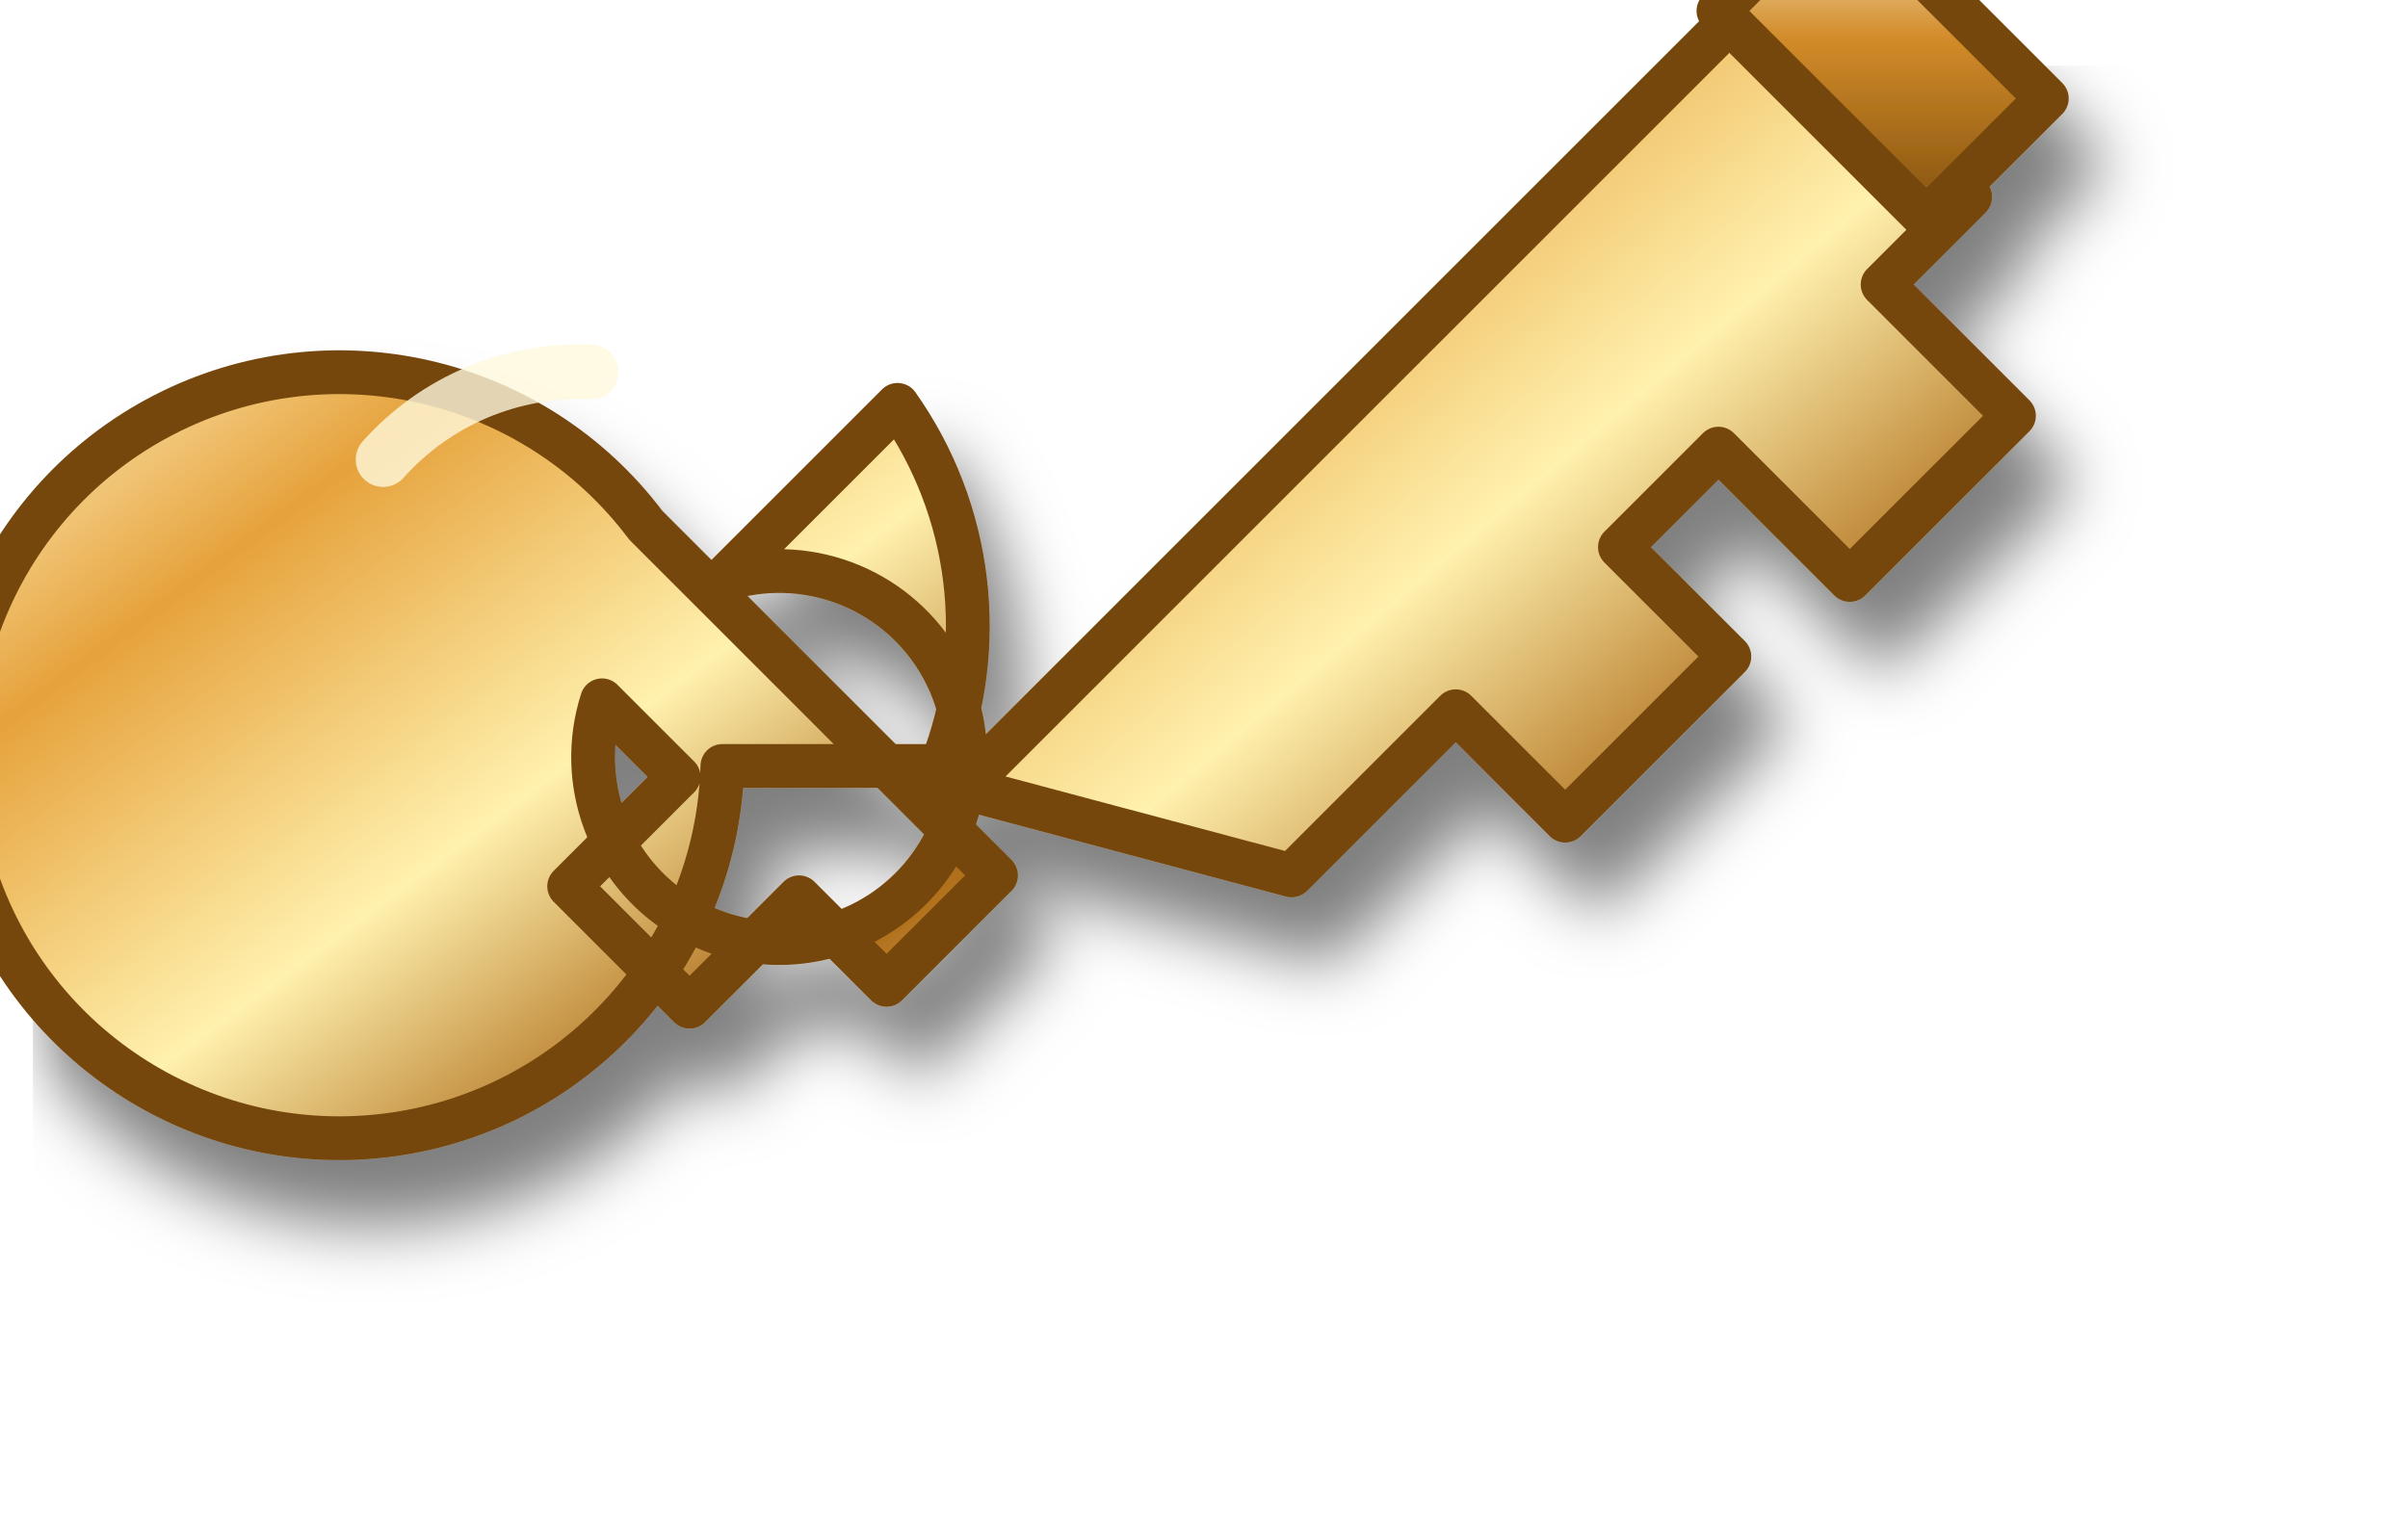
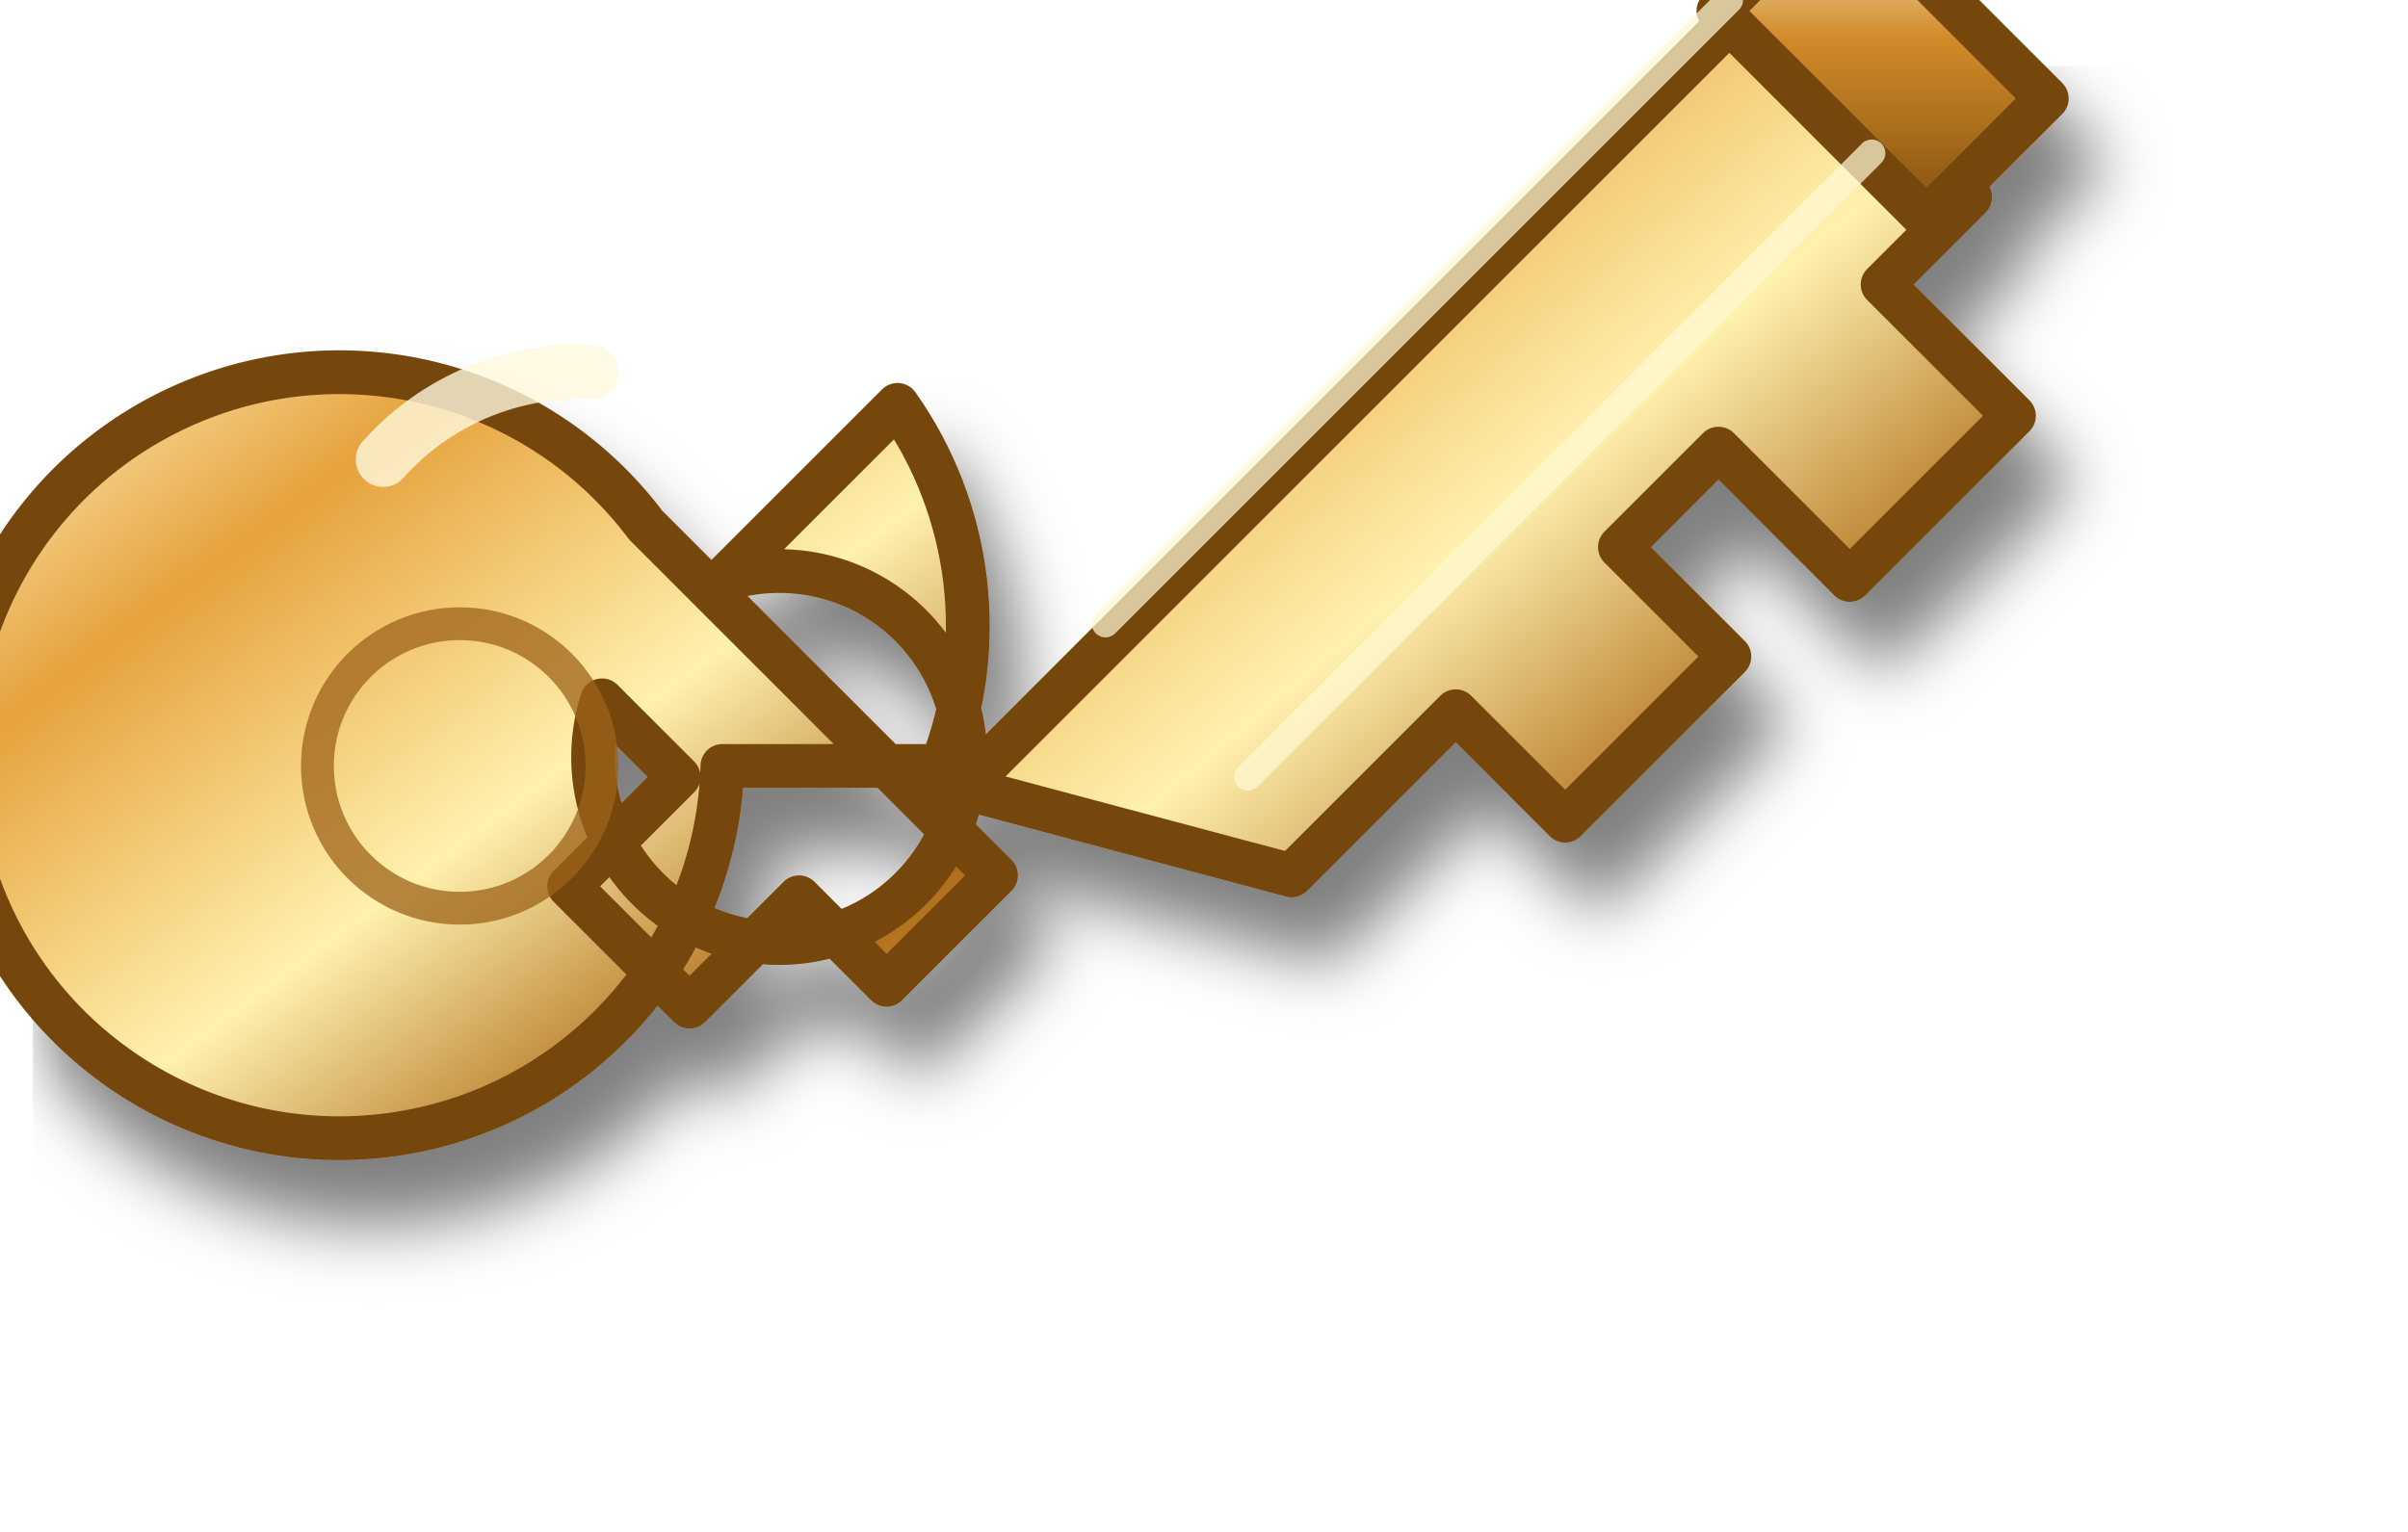
<svg xmlns="http://www.w3.org/2000/svg" viewBox="0 0 220 140" role="img" aria-labelledby="title desc">
  <defs>
    <linearGradient id="metal" x1="0" y1="0" x2="1" y2="1">
      <stop offset="0" stop-color="#fff5c7" />
      <stop offset=".25" stop-color="#e6a23c" />
      <stop offset=".55" stop-color="#fff1ae" />
      <stop offset=".8" stop-color="#ad6b19" />
      <stop offset="1" stop-color="#f3c35f" />
    </linearGradient>
    <linearGradient id="edge" x1="0" y1="0" x2="0" y2="1">
      <stop stop-color="#fffbe3" />
      <stop offset=".45" stop-color="#d28b29" />
      <stop offset="1" stop-color="#81500f" />
    </linearGradient>
    <filter id="shadow" x="-30%" y="-30%" width="160%" height="170%">
      <feDropShadow dx="3" dy="6" stdDeviation="3" flood-color="#000" flood-opacity=".5" />
    </filter>
  </defs>
  <g fill="url(#metal)" stroke="#75470c" stroke-width="4" stroke-linejoin="round" filter="url(#shadow)">
    <path d="M66 70a35 35 0 1 1-7-22l32 32-10 10-8-8-10 10-11-11 10-10-7-7a17 17 0 1 0 11-11l16-16a35 35 0 0 1 4 33z" />
    <path d="M88 72l73-73 19 19-8 8 12 12-15 15-12-12-9 9 10 10-15 15-10-10-15 15z" />
    <path d="M157 1l19 19 11-11-19-19z" fill="url(#edge)" />
  </g>
  <path d="M35 42a24 24 0 0 1 19-8" fill="none" stroke="#fff9dc" stroke-width="5" stroke-linecap="round" opacity=".8" />
+   <path d="M101 57l57-57m-44 71l57-57" fill="none" stroke="#fff8d2" stroke-width="2.5" stroke-linecap="round" opacity=".72" />
+   <circle cx="42" cy="70" r="13" fill="none" stroke="#9d6319" stroke-width="3" opacity=".75" />
</svg>
